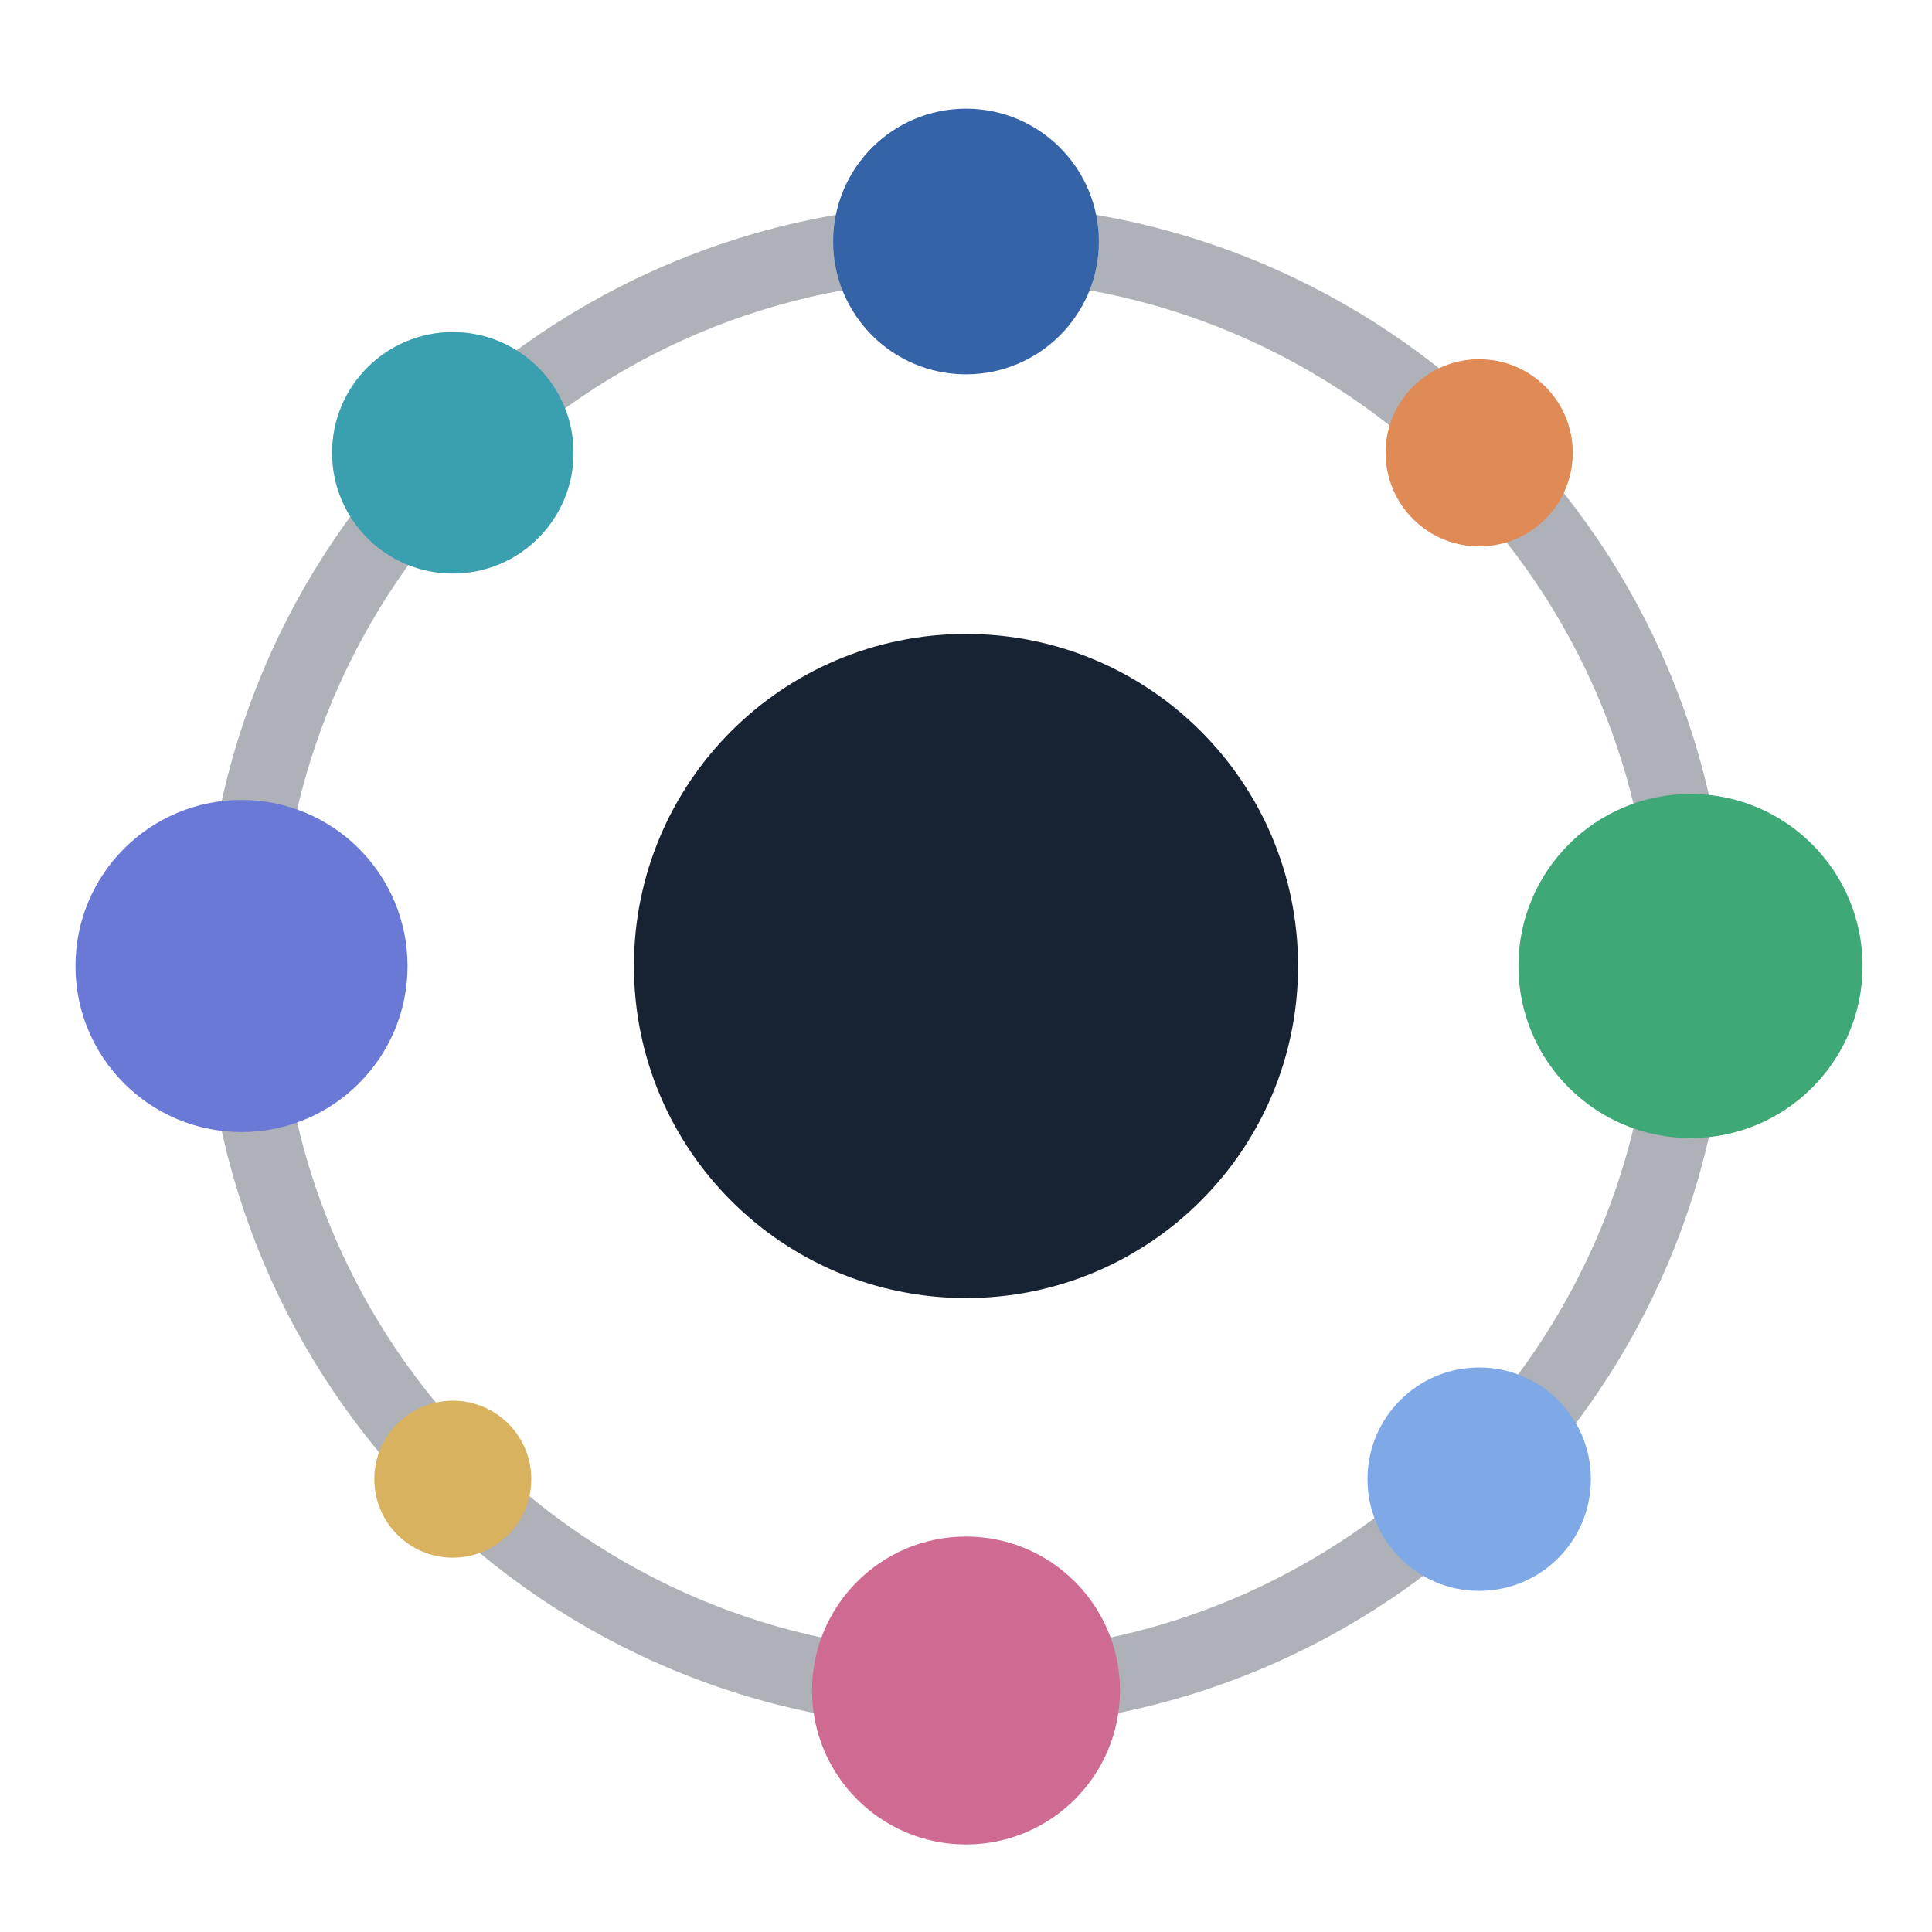
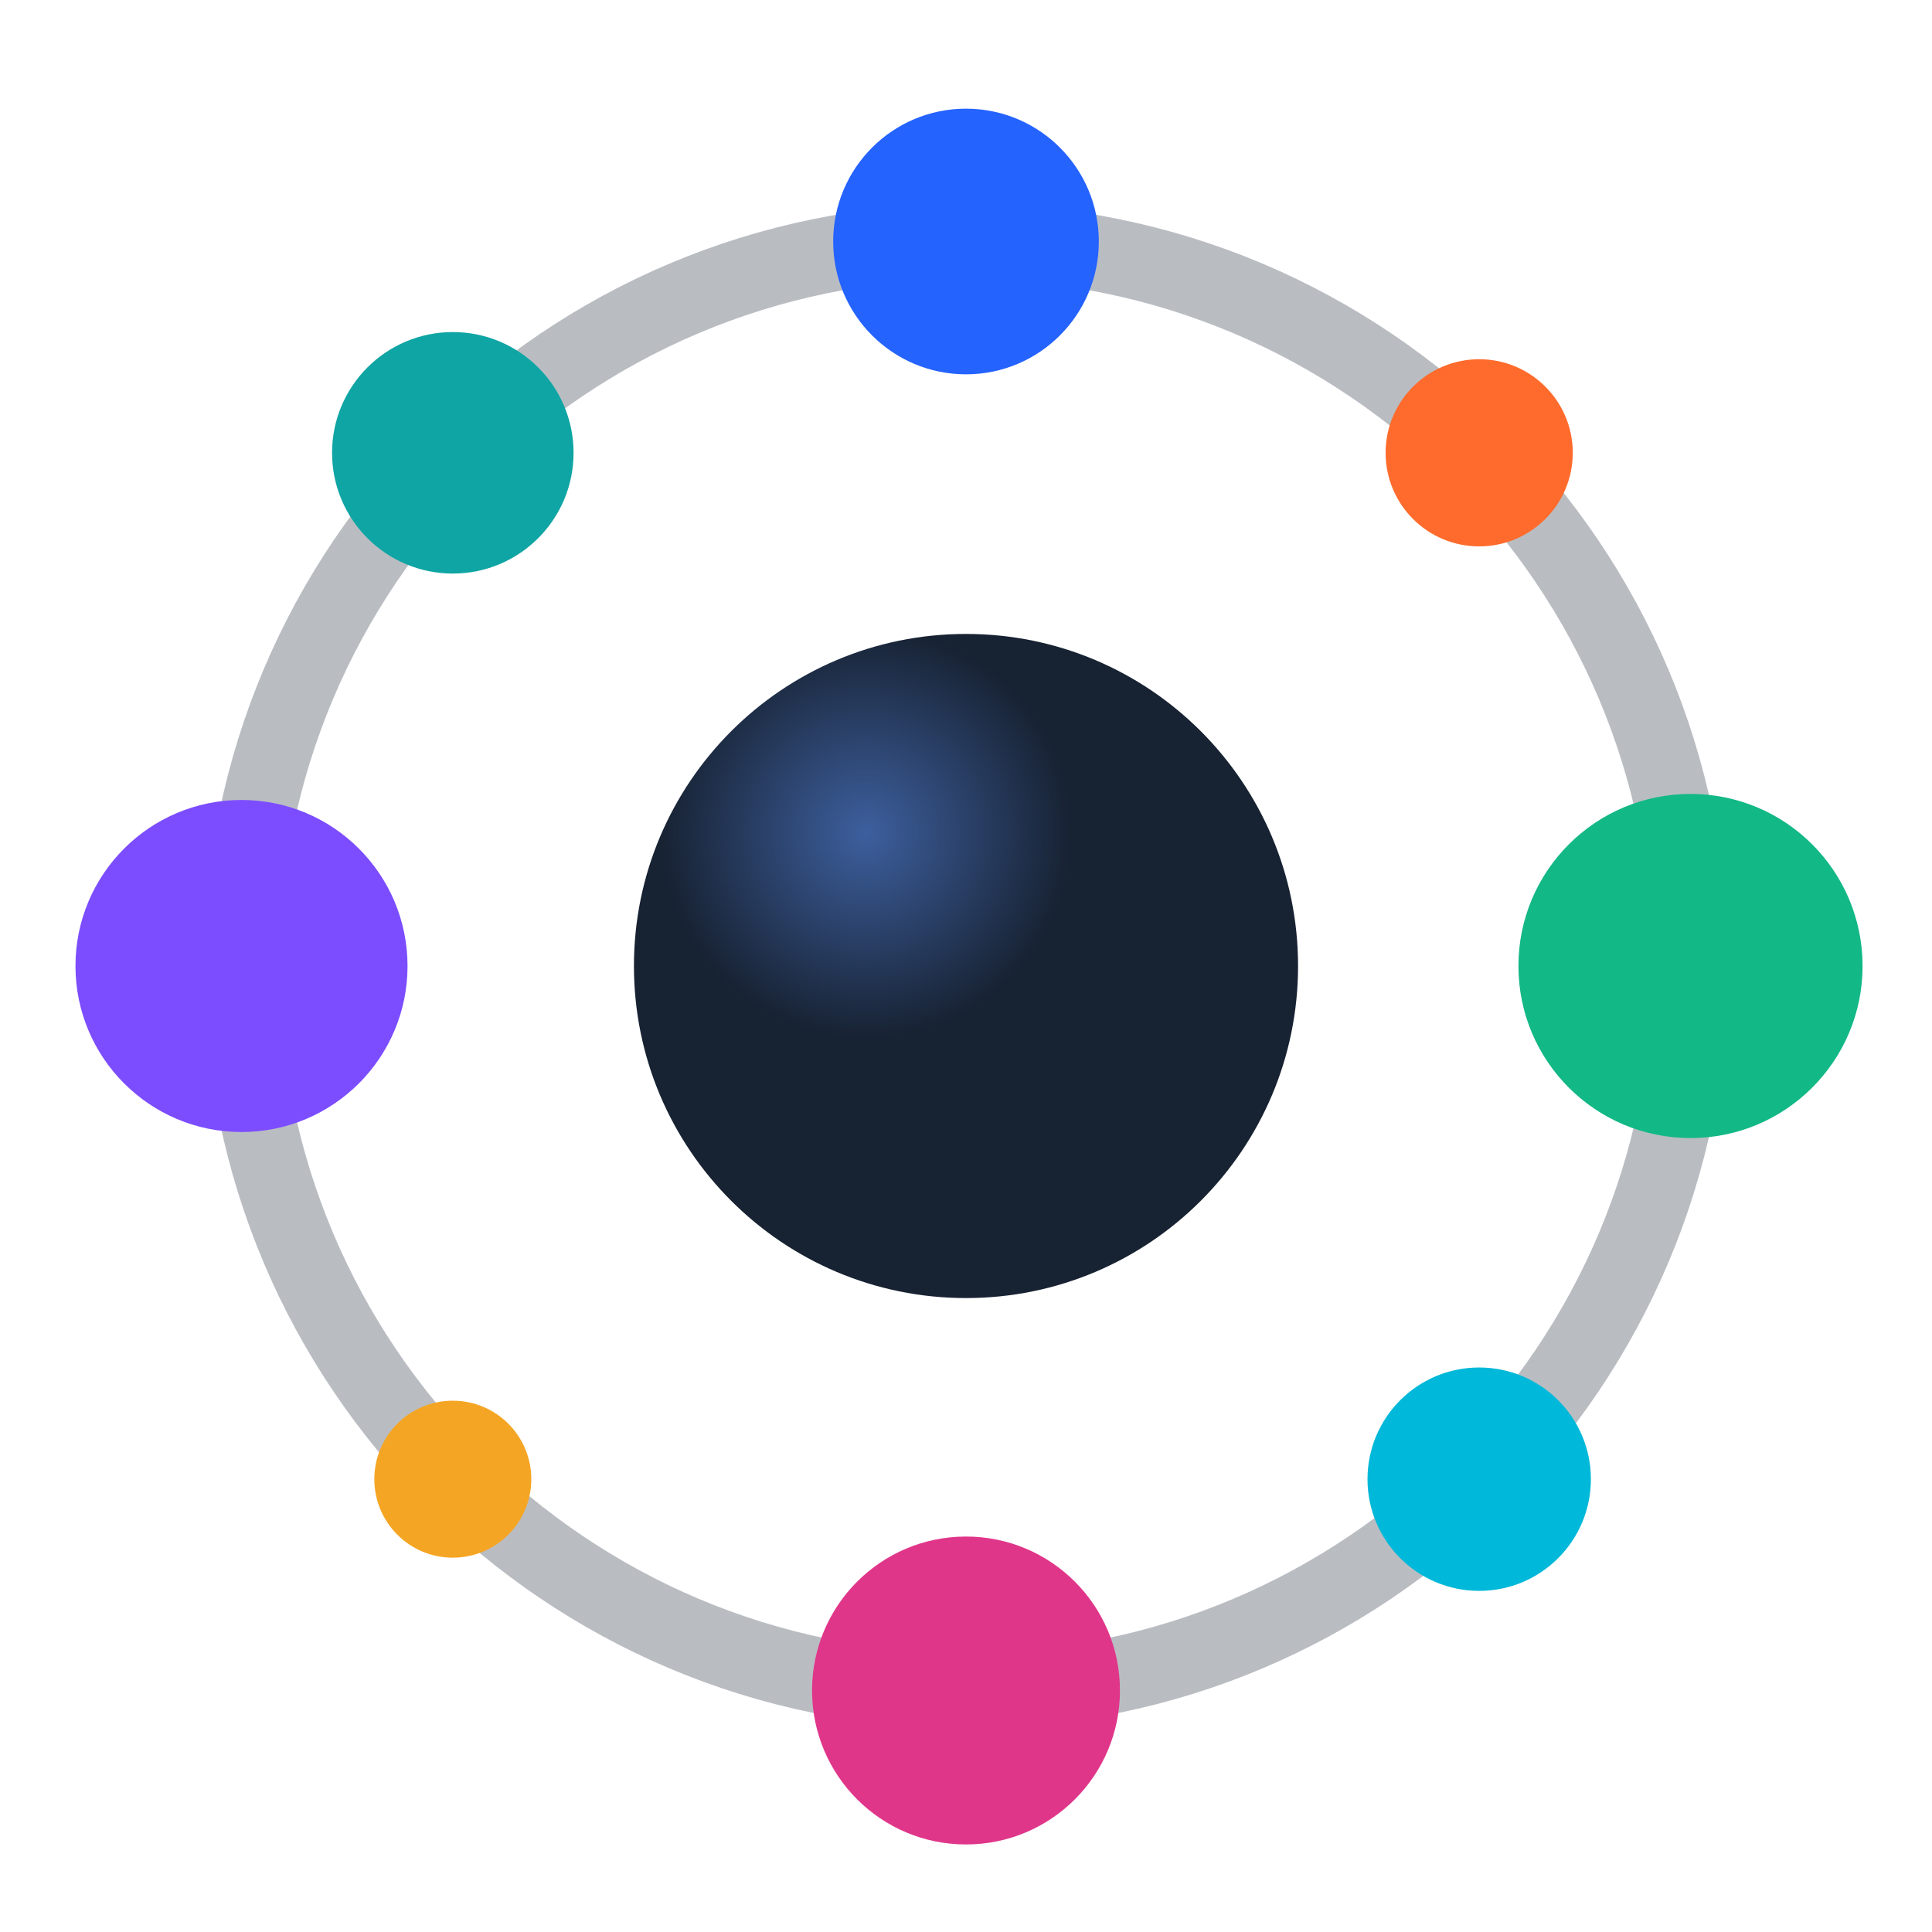
<svg xmlns="http://www.w3.org/2000/svg" viewBox="0 0 64 64">
-   <circle cx="32" cy="32" r="24" fill="none" stroke="#172232" stroke-opacity=".35" stroke-width="2.5" />
-   <circle cx="32" cy="32" r="11" fill="#172232" />
-   <circle cx="32.0" cy="8.0" r="4.4" fill="#3563a8" />
-   <circle cx="49.0" cy="15.0" r="3.1" fill="#e08a55" />
-   <circle cx="56.0" cy="32.0" r="5.7" fill="#3fa877" />
-   <circle cx="49.0" cy="49.0" r="3.7" fill="#7ea9e6" />
-   <circle cx="32.0" cy="56.0" r="5.1" fill="#cf6a92" />
-   <circle cx="15.0" cy="49.0" r="2.6" fill="#d9b25f" />
-   <circle cx="8.0" cy="32.0" r="5.5" fill="#6a78d6" />
-   <circle cx="15.0" cy="15.0" r="4.0" fill="#3a9fae" />
+   <defs>
+     <radialGradient id="g" cx=".35" cy=".3">
+       <stop offset="0" stop-color="#3d5f9e" />
+       <stop offset=".62" stop-color="#172232" />
+     </radialGradient>
+   </defs>
+   <circle cx="32" cy="32" r="24" fill="none" stroke="#172232" stroke-opacity=".3" stroke-width="2.5" />
+   <circle cx="32" cy="32" r="11" fill="url(#g)" />
+   <circle cx="32.0" cy="8.0" r="4.4" fill="#2563ff" />
+   <circle cx="49.0" cy="15.0" r="3.1" fill="#ff6b2c" />
+   <circle cx="56.0" cy="32.0" r="5.7" fill="#12b886" />
+   <circle cx="49.0" cy="49.0" r="3.7" fill="#00b8d9" />
+   <circle cx="32.0" cy="56.0" r="5.1" fill="#e0368a" />
+   <circle cx="15.0" cy="49.0" r="2.6" fill="#f5a524" />
+   <circle cx="8.0" cy="32.0" r="5.5" fill="#7c4dff" />
+   <circle cx="15.0" cy="15.0" r="4.0" fill="#0ea5a4" />
</svg>
